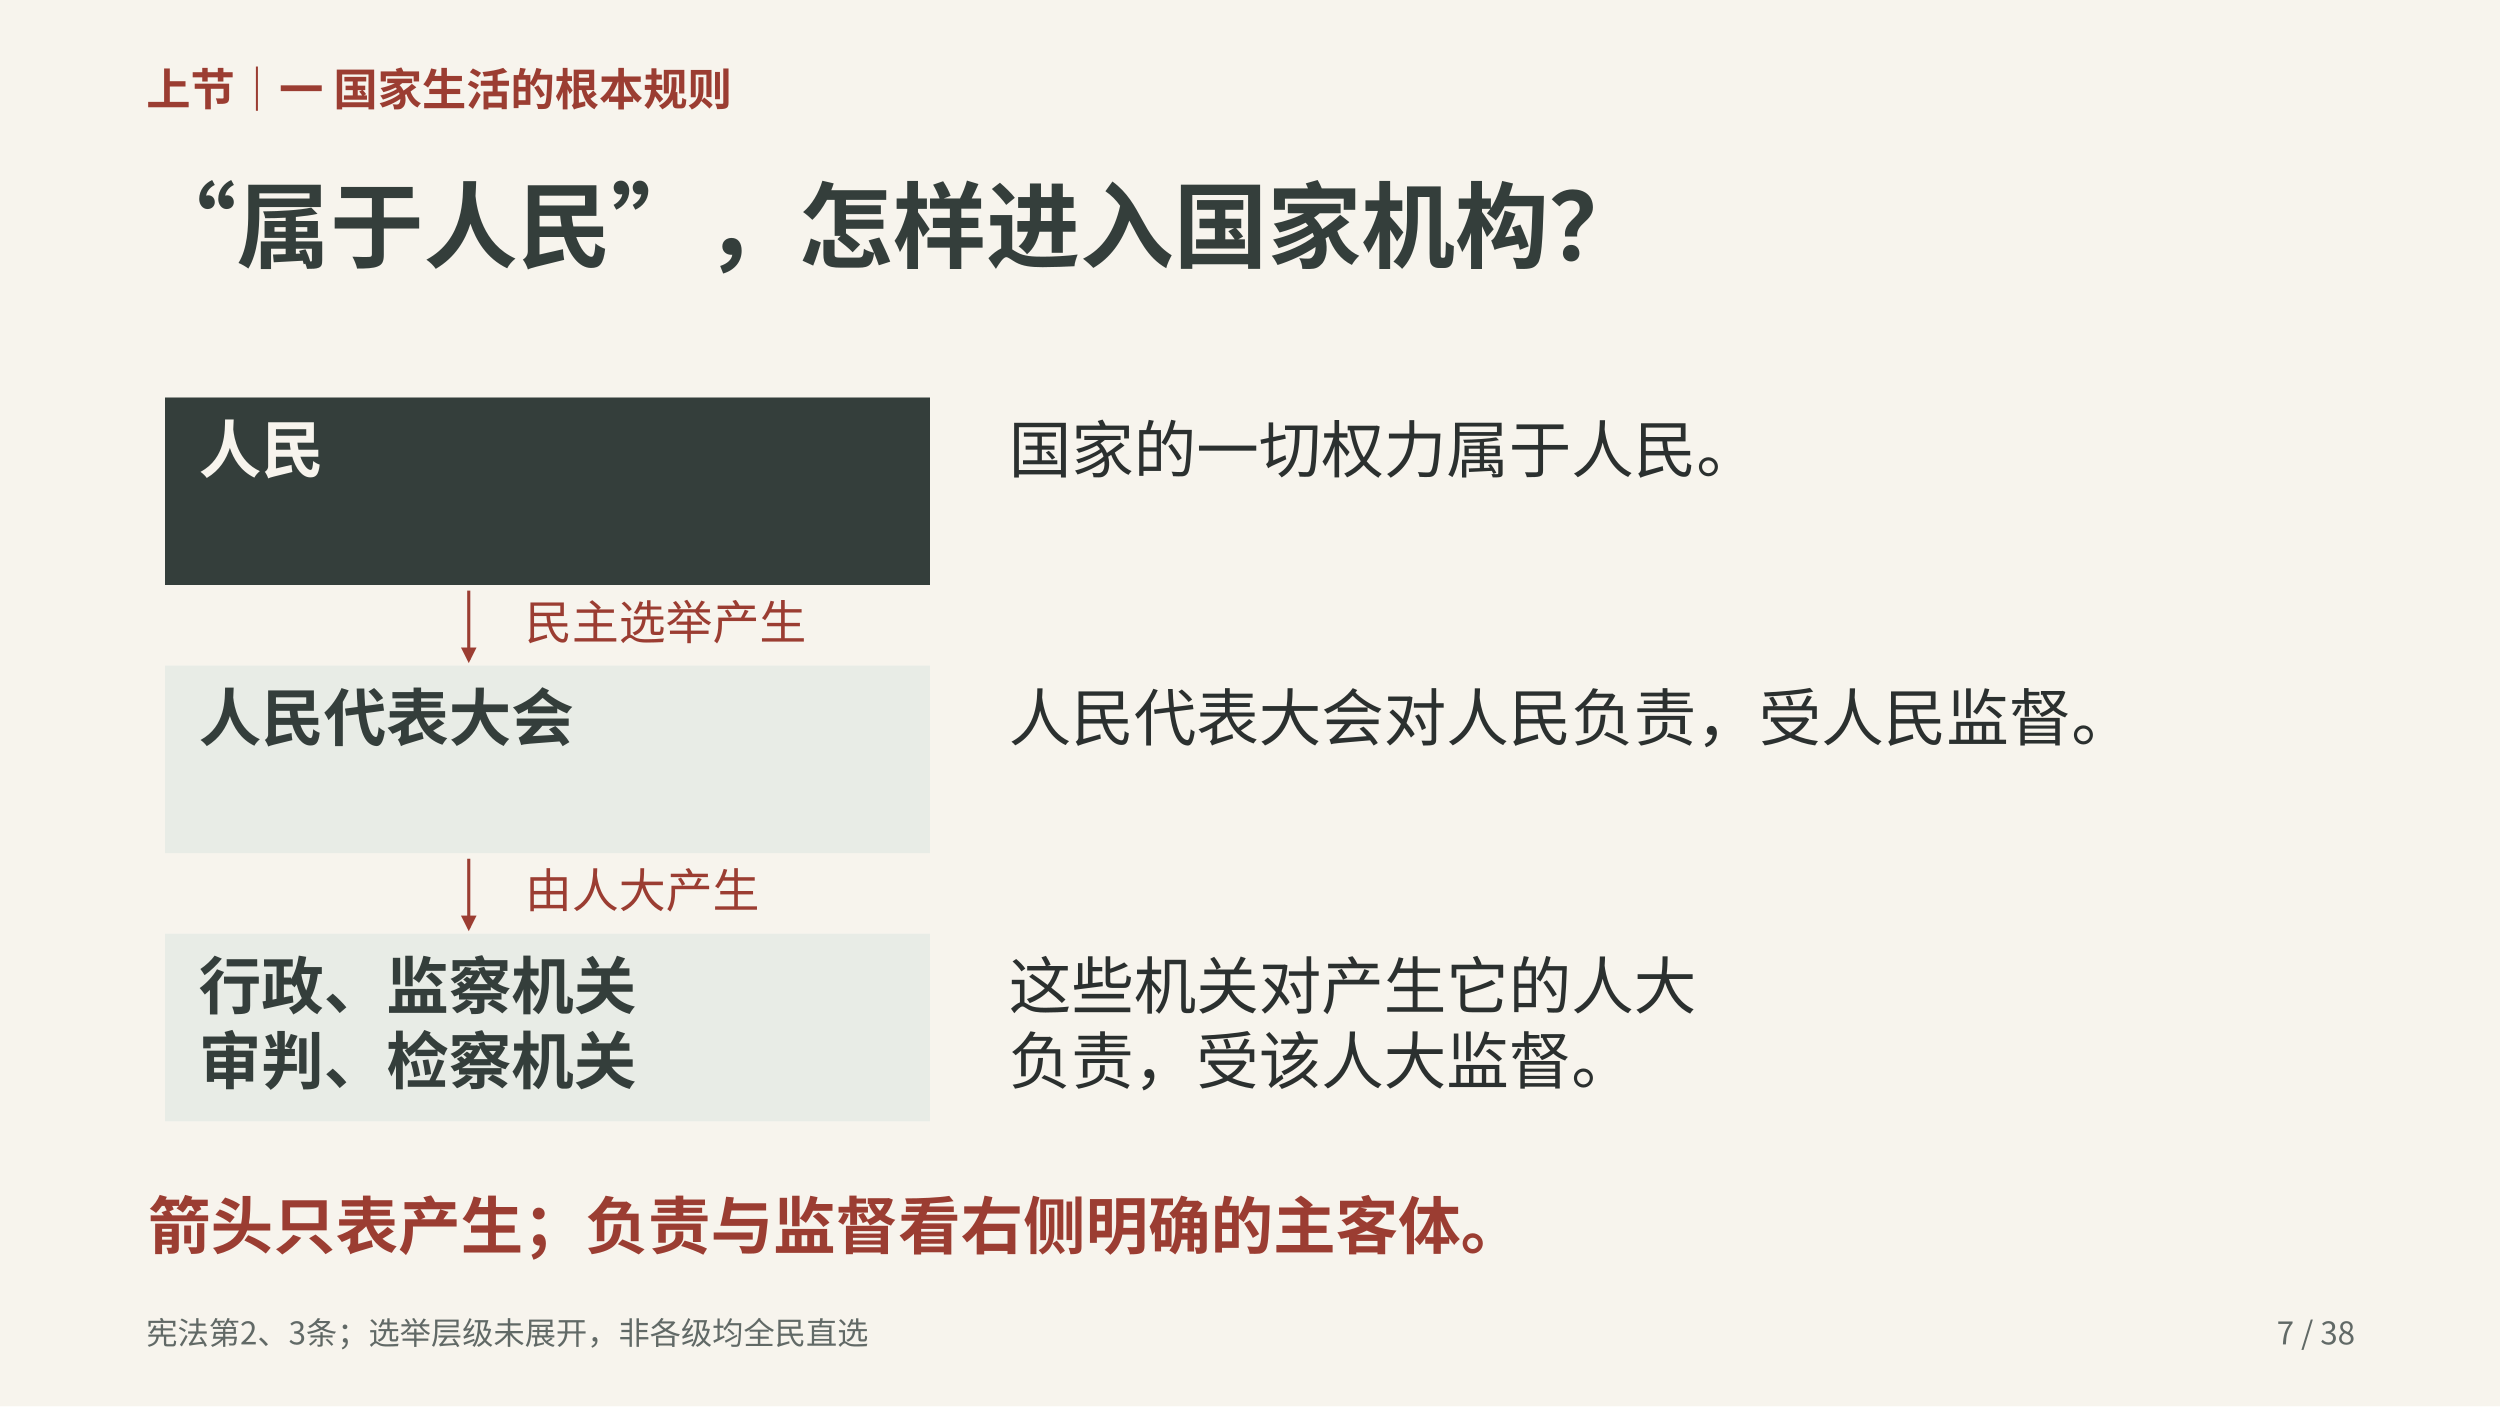
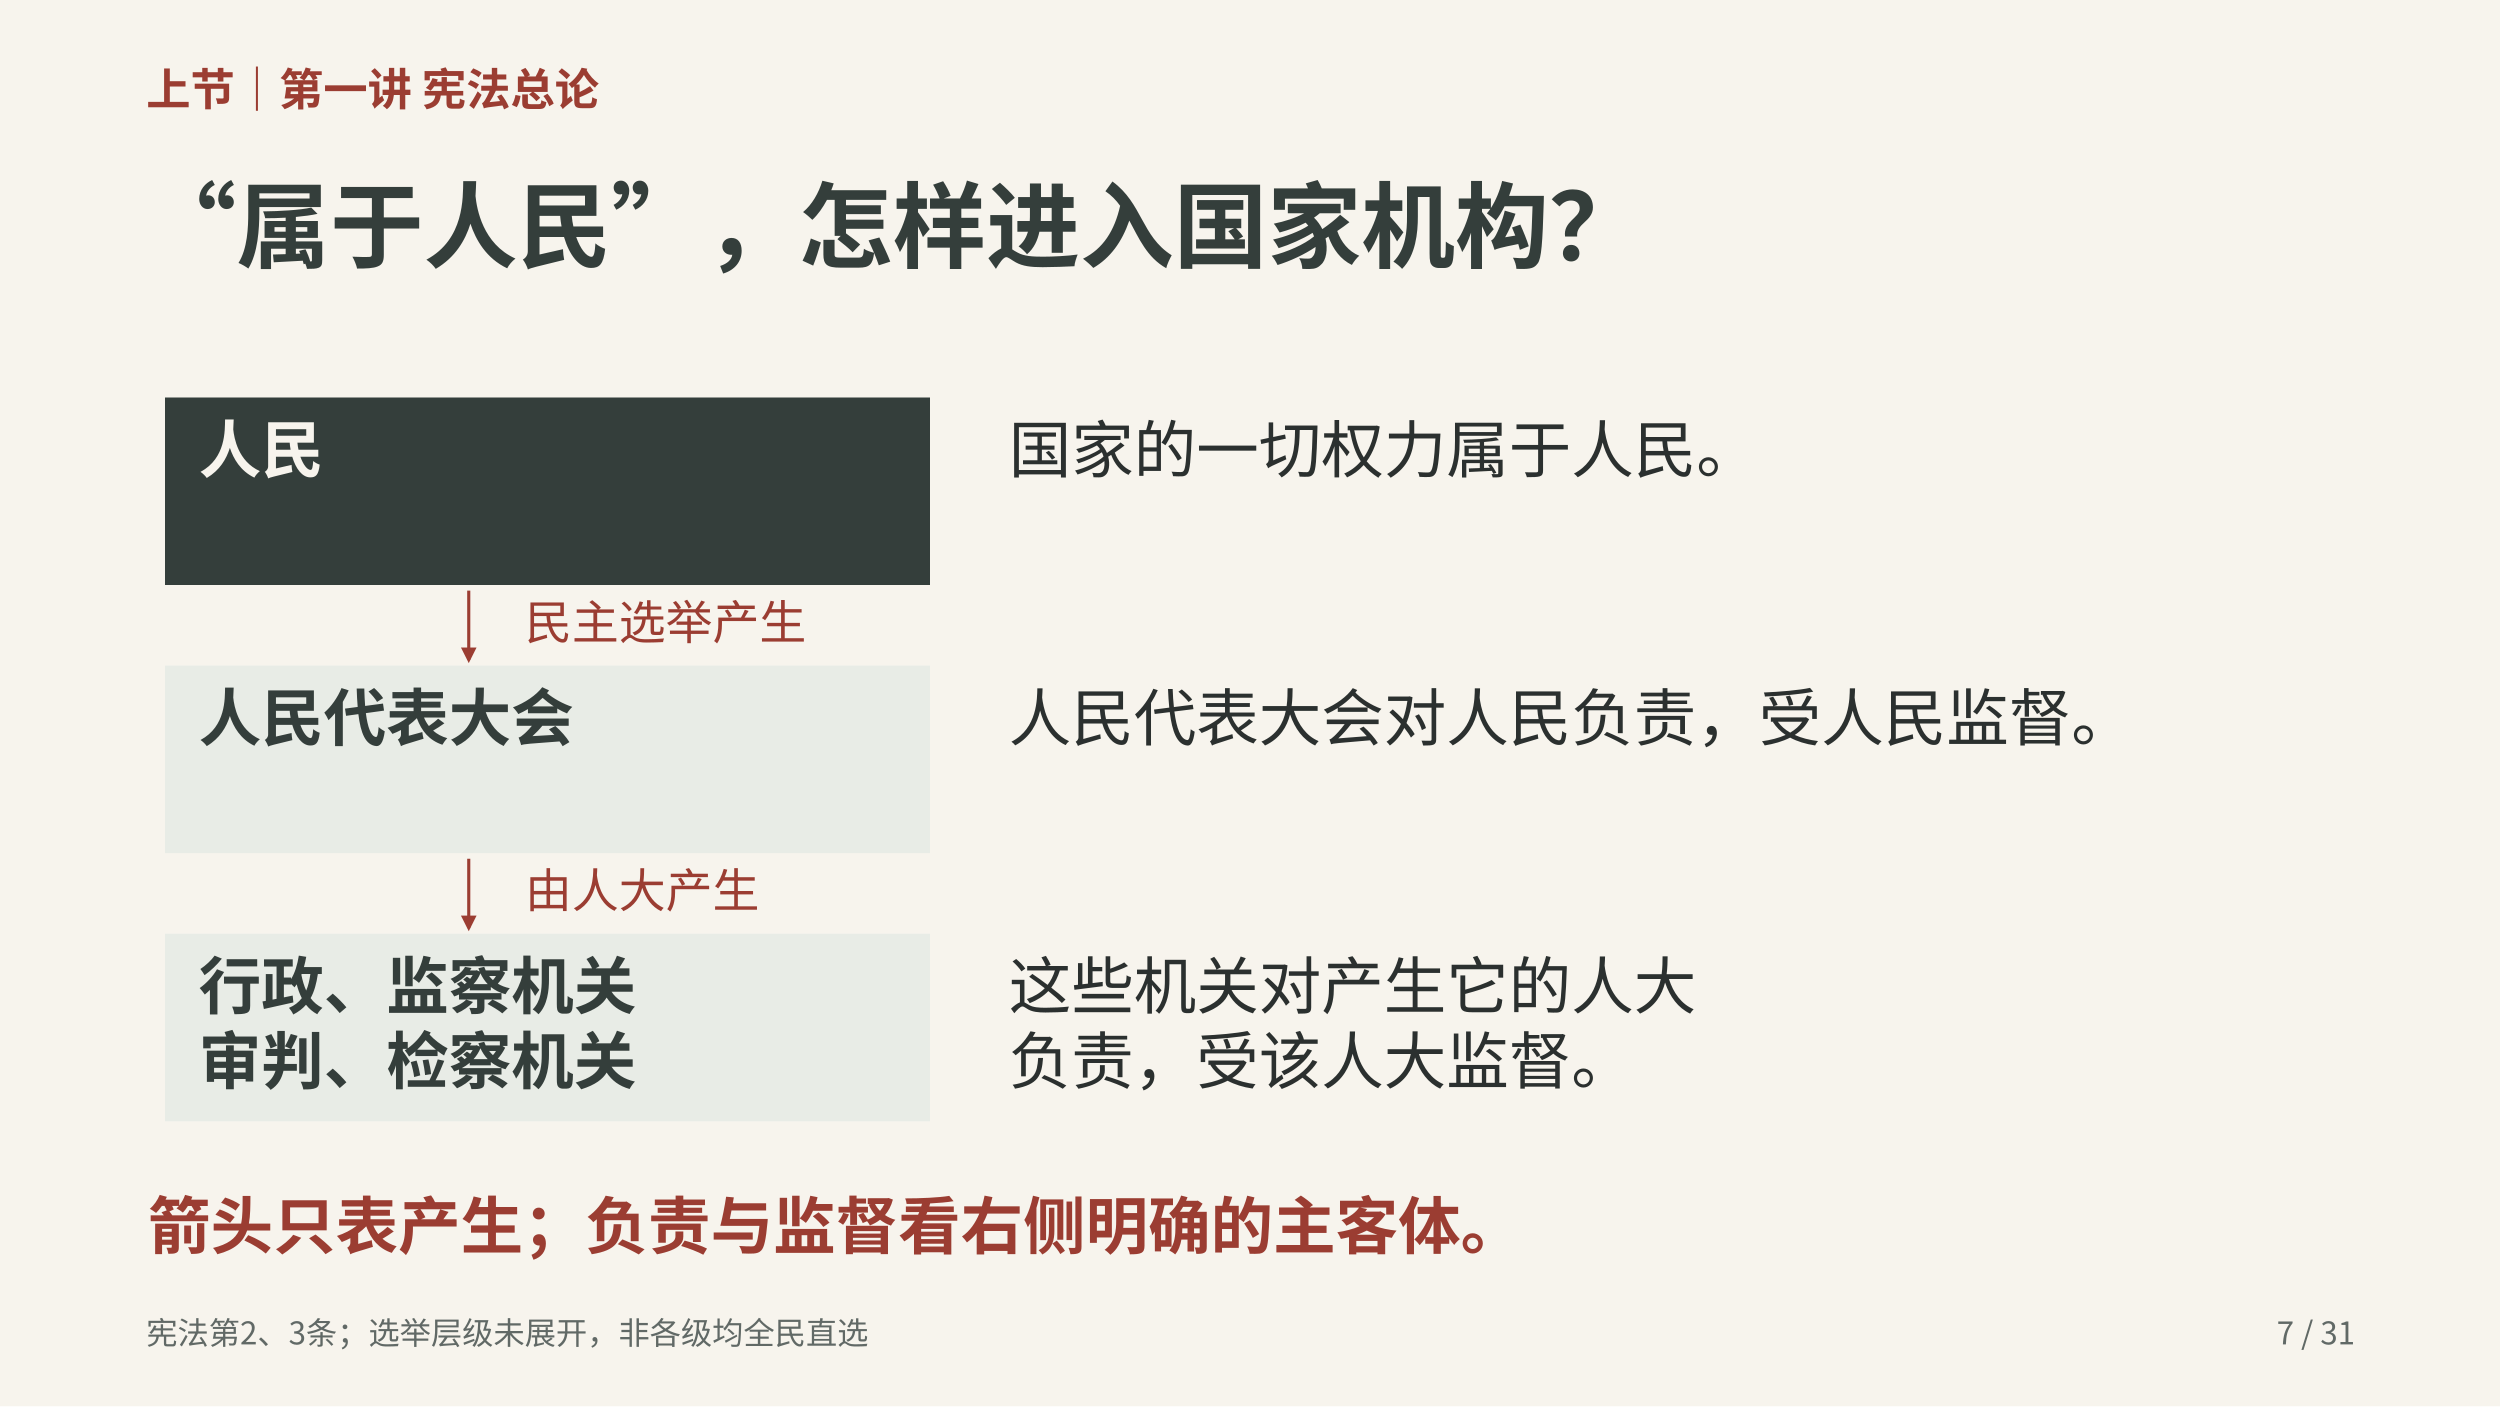
<svg xmlns="http://www.w3.org/2000/svg" viewBox="0 0 1600 900" width="1600" height="900">
  <defs>
    <marker id="arrow" viewBox="0 0 10 10" refX="8" refY="5" markerWidth="5" markerHeight="5" orient="auto-start-reverse">
      <path d="M 0 0 L 10 5 L 0 10 z" fill="#9B3D32" />
    </marker>
  </defs>
  <rect width="1600" height="900" fill="#F7F4ED" />
  <text x="93.6" y="67.5" font-family="Microsoft YaHei, Noto Sans CJK SC, sans-serif" font-size="28.333" font-weight="700" fill="#9B3D32" text-anchor="start">
-     <tspan x="93.6" dy="0">上节｜一 国家生活的根本规则</tspan>
+     <tspan x="93.6" dy="0">上节｜第一讲 宪法总论</tspan>
  </text>
  <text x="91.2" y="166.8" font-family="Microsoft YaHei, Noto Sans CJK SC, sans-serif" font-size="60" font-weight="700" fill="#343E3B" text-anchor="start">
    <tspan x="91.2" dy="0">“属于人民”，怎样进入国家机构？</tspan>
  </text>
  <rect x="105.6" y="254.4" width="489.6" height="120" fill="#343E3B" />
  <text x="127.2" y="302.4" font-family="Microsoft YaHei, Noto Sans CJK SC, sans-serif" font-size="40" font-weight="700" fill="#F7F4ED" text-anchor="start">
    <tspan x="127.2" dy="0">人民</tspan>
  </text>
  <text x="645.6" y="302.4" font-family="Microsoft YaHei, Noto Sans CJK SC, sans-serif" font-size="40" font-weight="400" fill="#2B302F" text-anchor="start">
    <tspan x="645.6" dy="0">国家的一切权力属于人民。</tspan>
  </text>
  <line x1="300" y1="378" x2="300" y2="422.4" stroke="#9B3D32" stroke-width="2" marker-end="url(#arrow)" />
  <text x="336" y="409.2" font-family="Microsoft YaHei, Noto Sans CJK SC, sans-serif" font-size="30" font-weight="400" fill="#9B3D32" text-anchor="start">
    <tspan x="336" dy="0">民主选举产生</tspan>
  </text>
  <rect x="105.6" y="426" width="489.6" height="120" fill="#E8ECE6" />
  <text x="127.2" y="474" font-family="Microsoft YaHei, Noto Sans CJK SC, sans-serif" font-size="40" font-weight="700" fill="#343E3B" text-anchor="start">
    <tspan x="127.2" dy="0">人民代表大会</tspan>
  </text>
  <text x="645.6" y="474" font-family="Microsoft YaHei, Noto Sans CJK SC, sans-serif" font-size="40" font-weight="400" fill="#2B302F" text-anchor="start">
    <tspan x="645.6" dy="0">人民代表大会对人民负责，受人民监督。</tspan>
  </text>
  <line x1="300" y1="549.6" x2="300" y2="594" stroke="#9B3D32" stroke-width="2" marker-end="url(#arrow)" />
  <text x="336" y="580.8" font-family="Microsoft YaHei, Noto Sans CJK SC, sans-serif" font-size="30" font-weight="400" fill="#9B3D32" text-anchor="start">
    <tspan x="336" dy="0">由人大产生</tspan>
  </text>
  <rect x="105.6" y="597.6" width="489.6" height="120" fill="#E8ECE6" />
  <text x="127.2" y="645.6" font-family="Microsoft YaHei, Noto Sans CJK SC, sans-serif" font-size="40" font-weight="700" fill="#343E3B" text-anchor="start">
    <tspan x="127.2" dy="0">行政、监察机关</tspan>
    <tspan x="127.2" dy="48">审判、检察机关</tspan>
  </text>
  <text x="645.6" y="645.6" font-family="Microsoft YaHei, Noto Sans CJK SC, sans-serif" font-size="40" font-weight="400" fill="#2B302F" text-anchor="start">
    <tspan x="645.6" dy="0">这些机关对产生它的人大</tspan>
    <tspan x="645.6" dy="48">负责，受该人大监督。</tspan>
  </text>
  <text x="94.8" y="799.2" font-family="Microsoft YaHei, Noto Sans CJK SC, sans-serif" font-size="40" font-weight="700" fill="#9B3D32" text-anchor="start">
    <tspan x="94.8" dy="0">箭头只表产生；负责与监督看右侧明确的主客体。</tspan>
  </text>
  <text x="93.6" y="860.4" font-family="Microsoft YaHei, Noto Sans CJK SC, sans-serif" font-size="20" font-weight="400" fill="#616966" text-anchor="start">
    <tspan x="93.6" dy="0">宪法第2、3条；选举层级未展开，非各级均全民直选</tspan>
  </text>
  <text x="1507.2" y="860.4" font-family="Microsoft YaHei, Noto Sans CJK SC, sans-serif" font-size="20" font-weight="400" fill="#616966" text-anchor="end">
-     <tspan x="1507.2" dy="0">7 / 38</tspan>
+     <tspan x="1507.2" dy="0">7 / 31</tspan>
  </text>
</svg>
